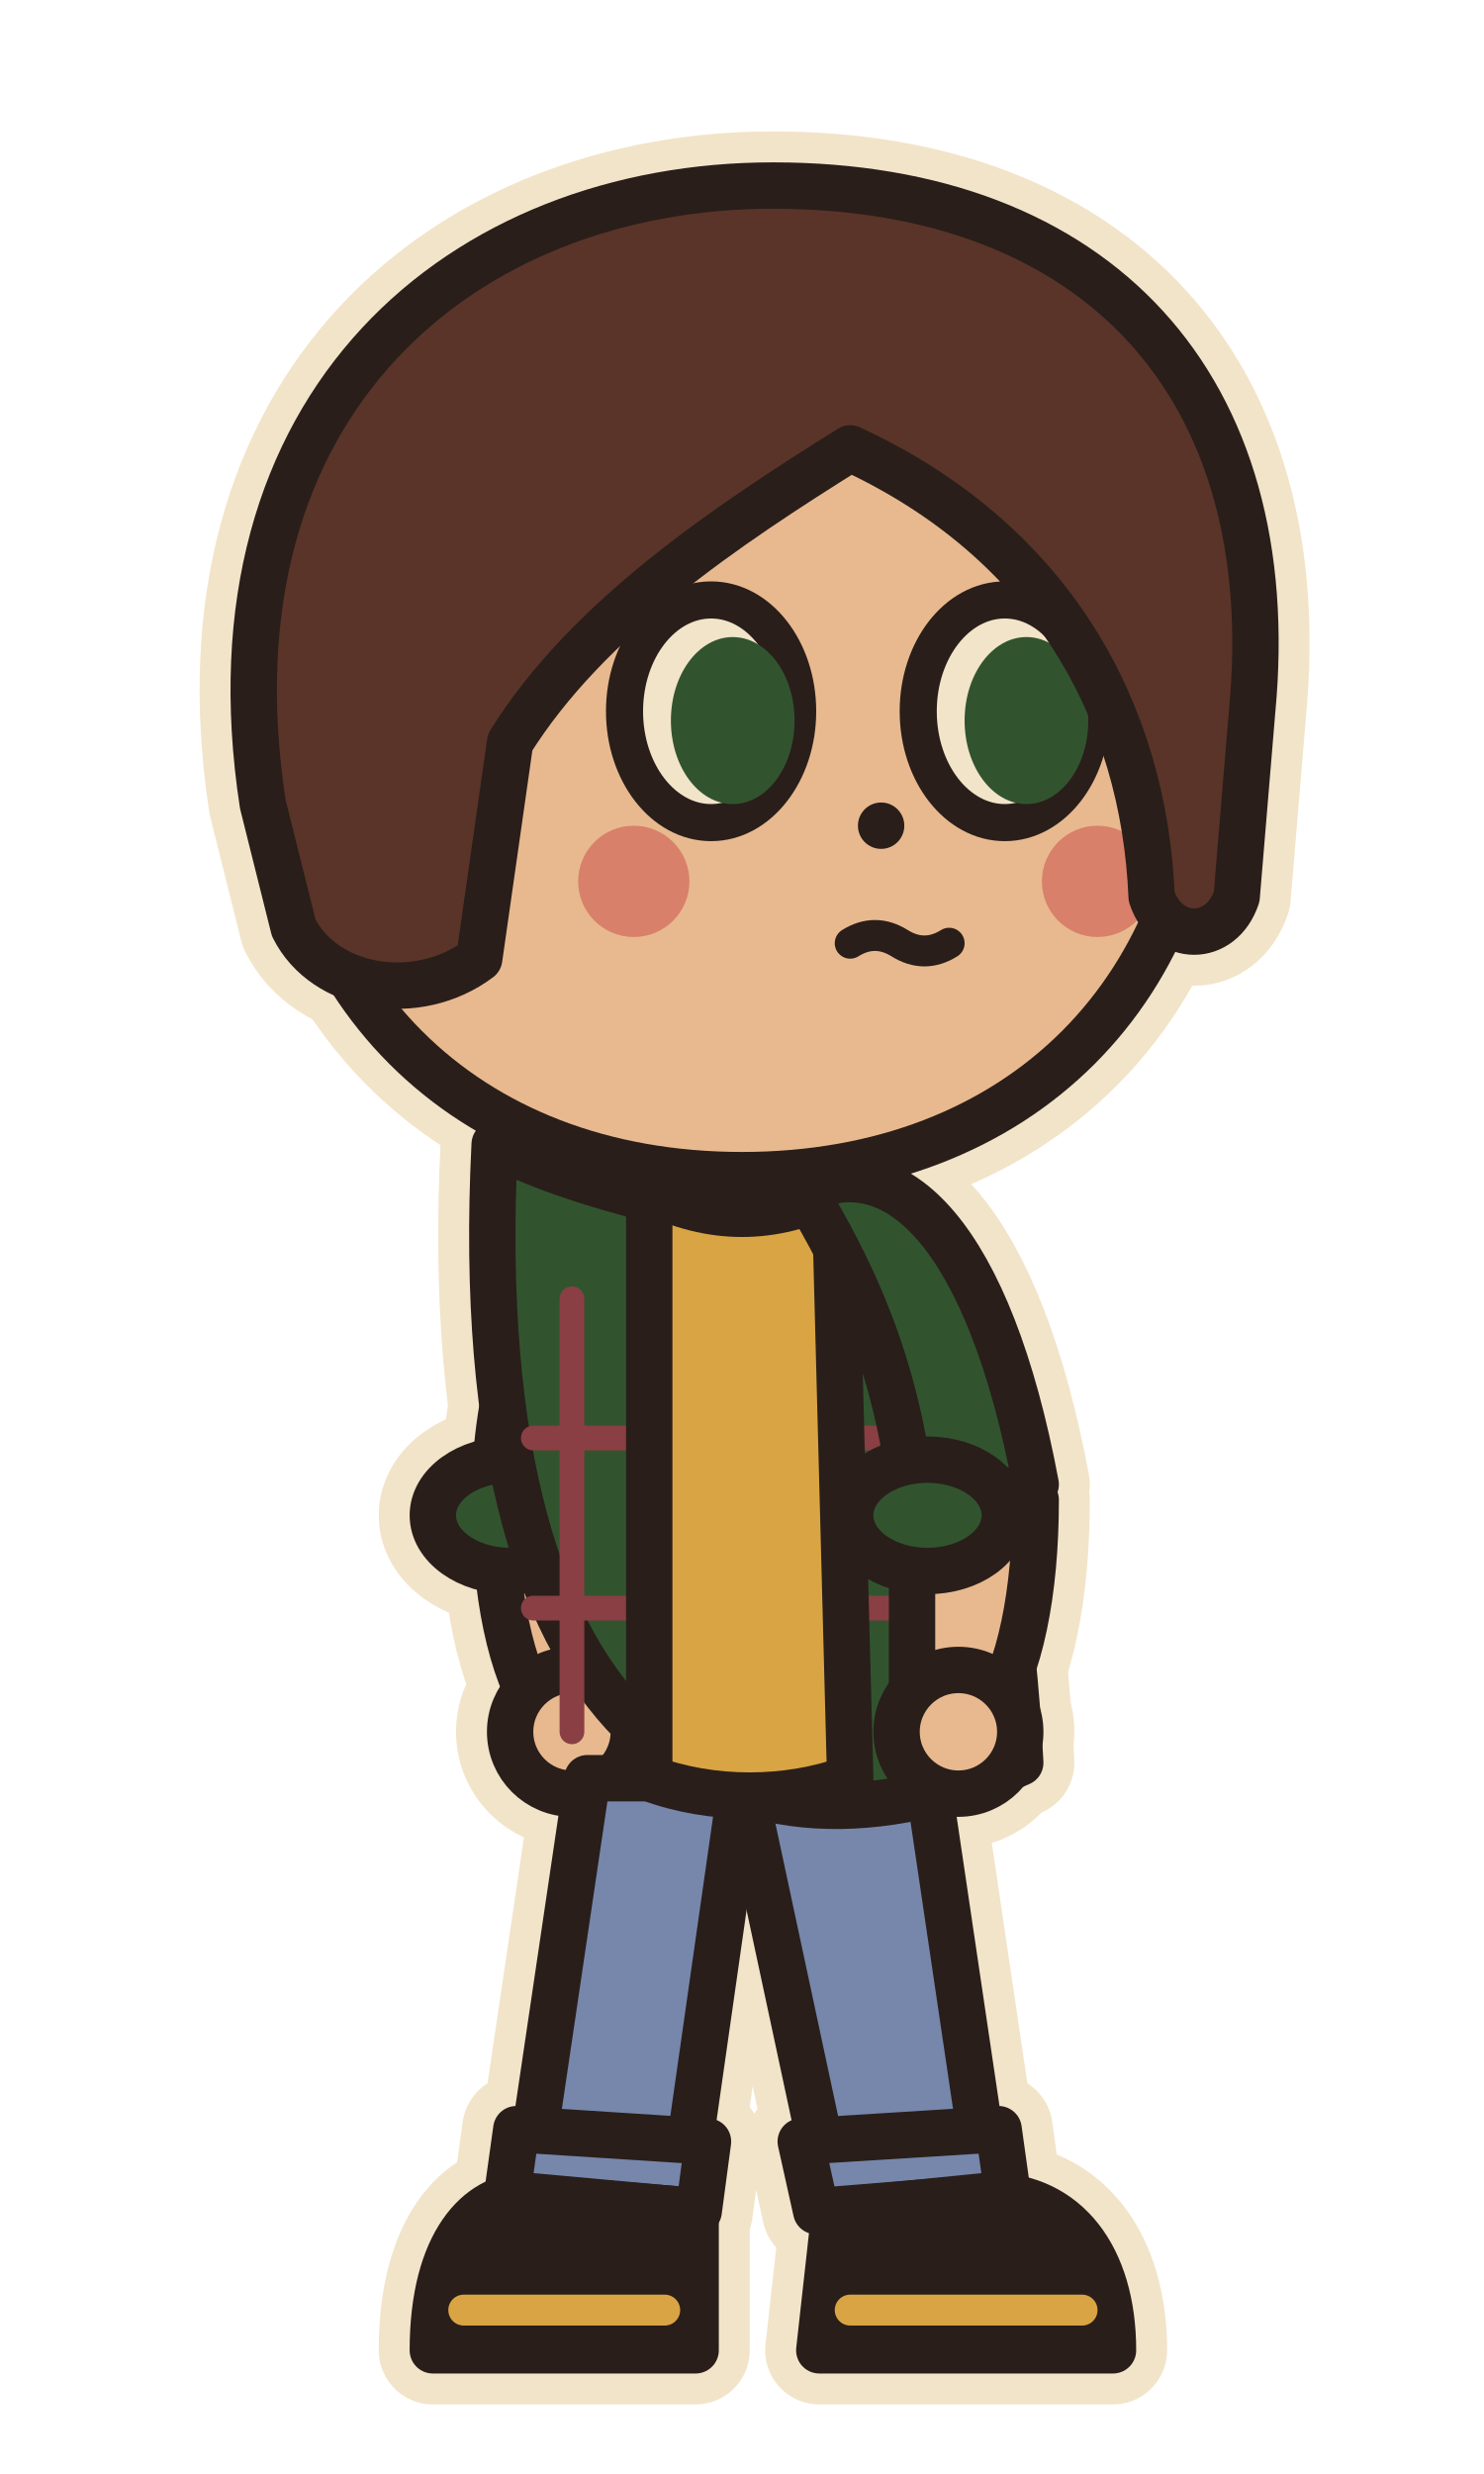
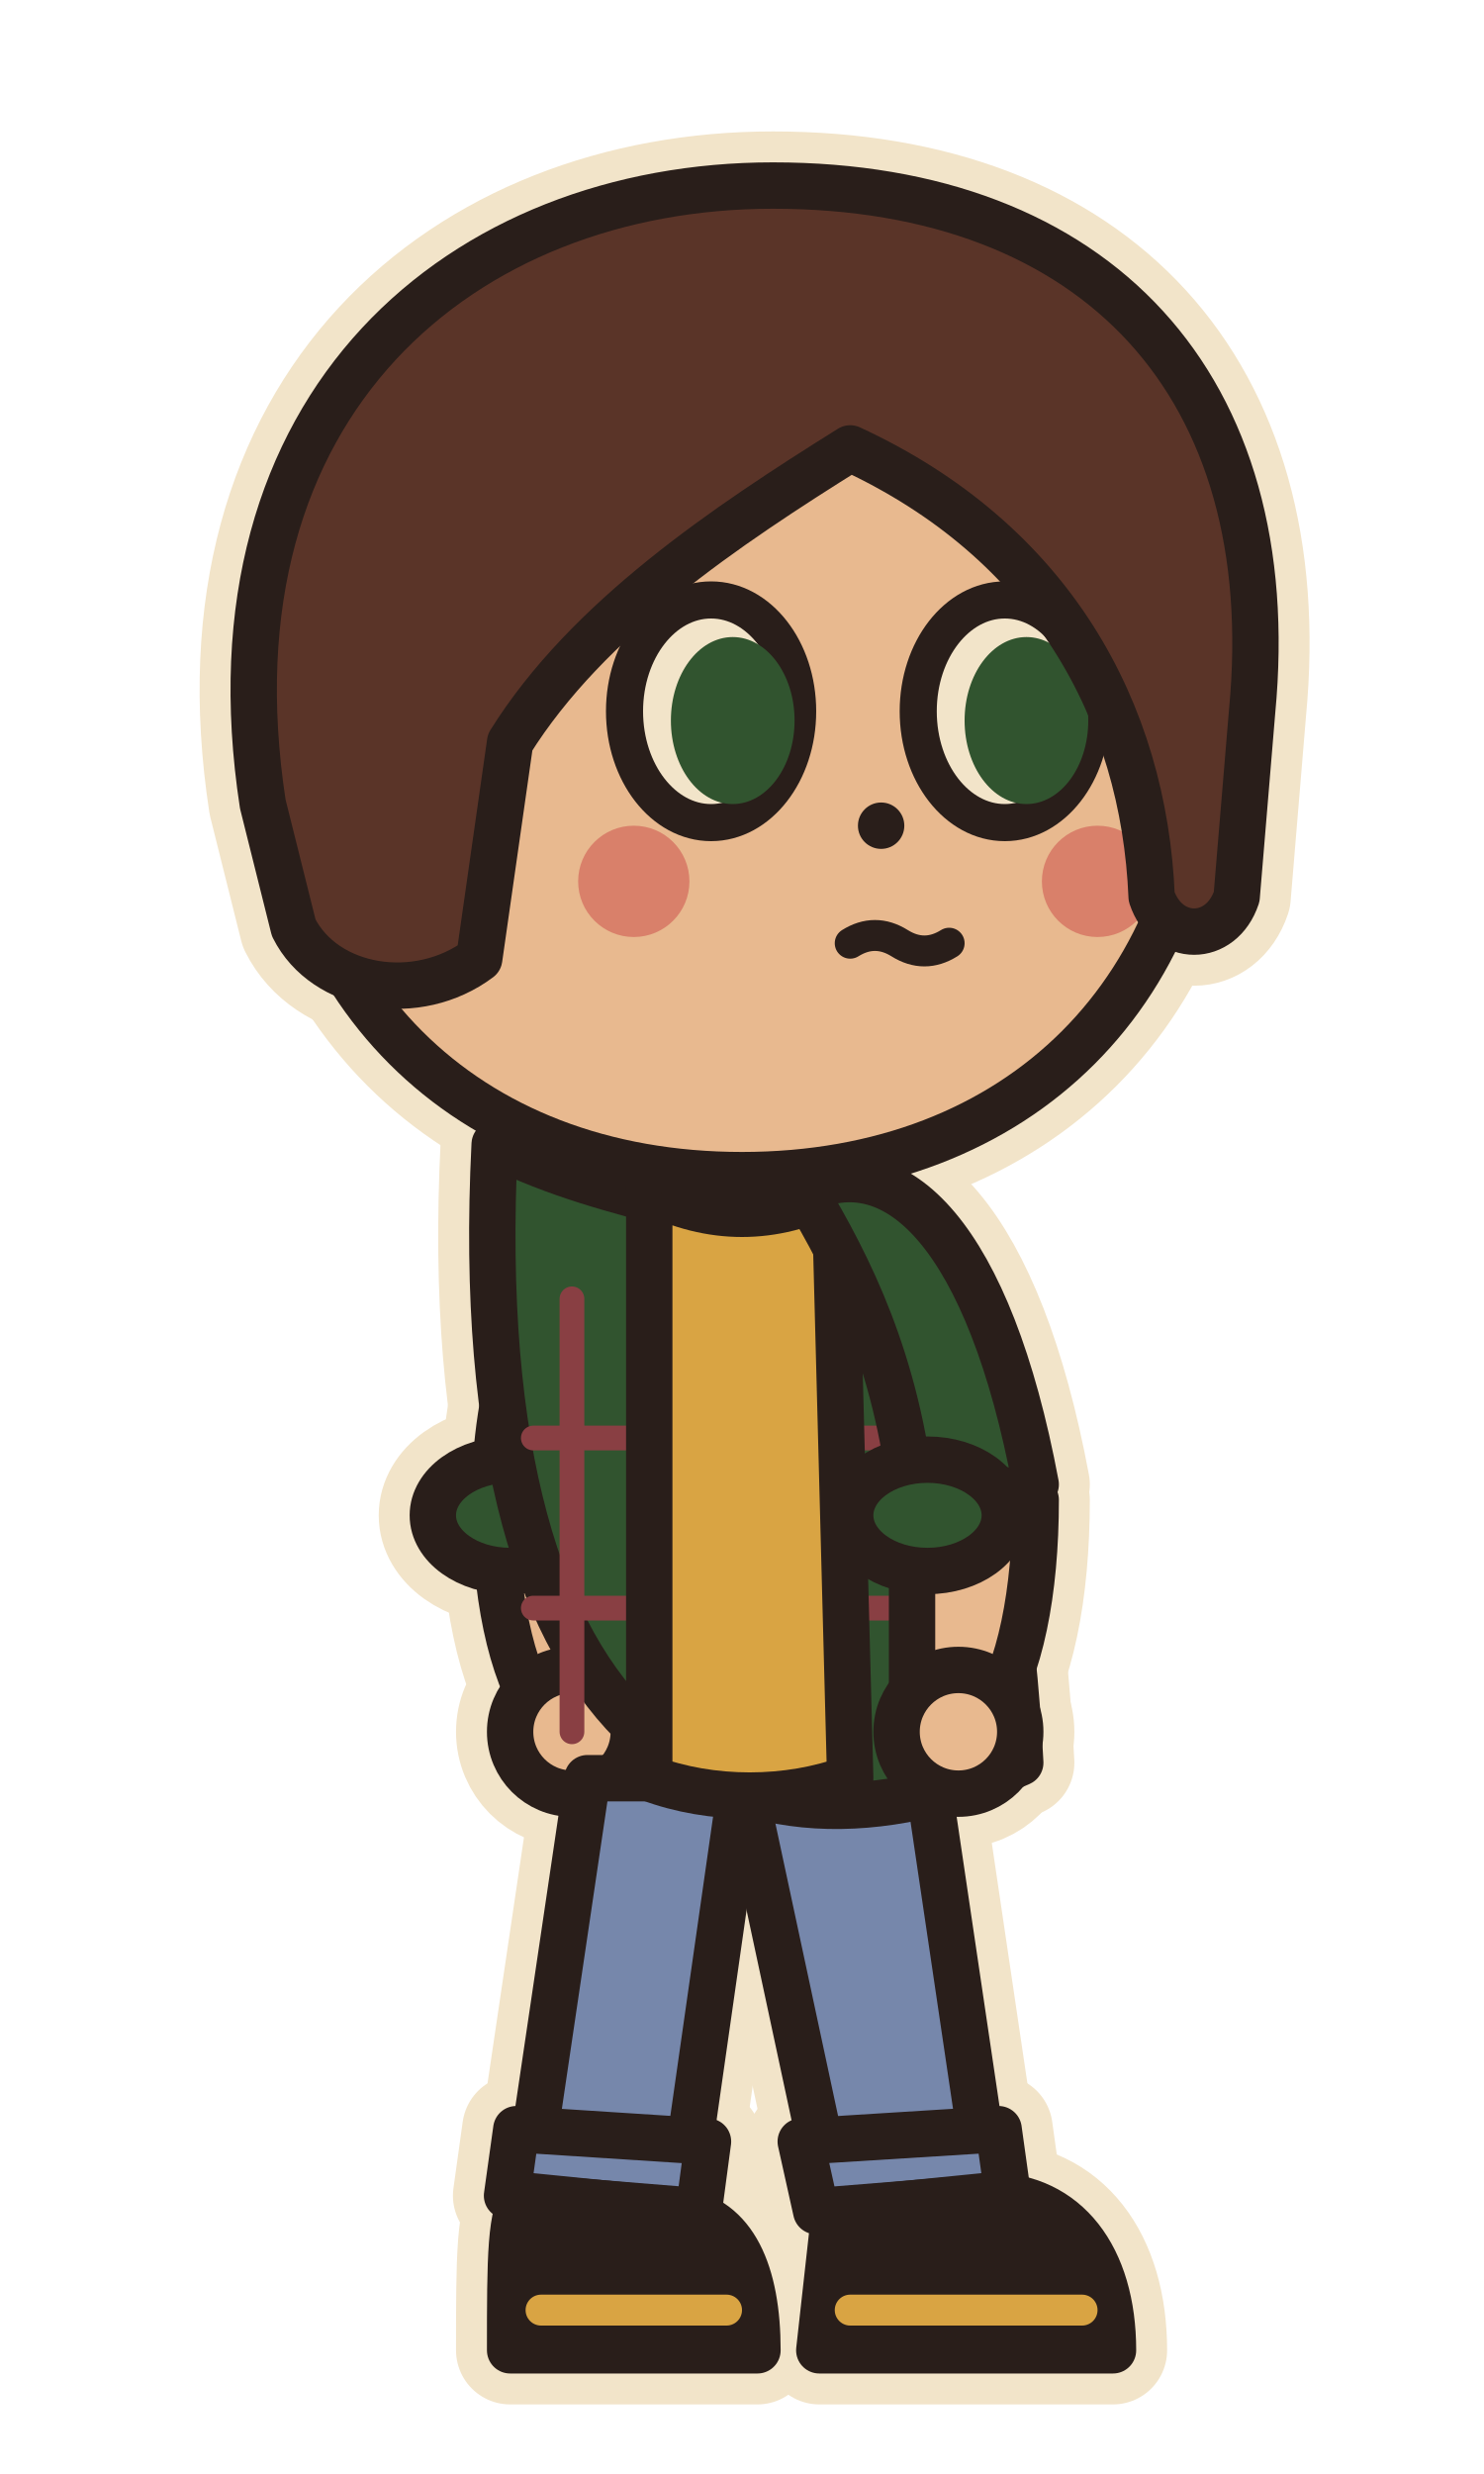
<svg xmlns="http://www.w3.org/2000/svg" viewBox="0 0 96 160" width="96" height="160">
  <g fill="#f2e4c9" stroke="#f2e4c9" stroke-width="7" stroke-linejoin="round" stroke-linecap="round">
    <path d="M 40,76 C 34,82 32,90 32,97 C 35,99 38,99 40,97 C 40,90 42,82 44,78 Z" fill="#f2e4c9" />
    <path d="M 32,97 C 32,103 33,108 35,111 C 37,112 40,111 41,109 C 40,104 40,100 40,97 Z" fill="#f2e4c9" />
    <ellipse cx="33" cy="98" rx="5" ry="3.6" fill="#f2e4c9" />
    <circle cx="37" cy="112" r="4" fill="#f2e4c9" />
    <path d="M 38,115 L 34,142 L 44,143 L 48,115 Z" fill="#f2e4c9" />
    <path d="M 33.4,137.7 L 32.8,142 L 45.2,143 L 45.8,138.5 Z" fill="#f2e4c9" />
-     <path d="M 34,142 L 45,143 L 45,152 L 28,152 C 28,145 31,142 34,142 Z" fill="#f2e4c9" />
+     <path d="M 34,142 L 44,143 C 47.5,143.5 49,147 49,152 L 33,152 C 33,146 33,143 34,142 Z" fill="#f2e4c9" />
    <path d="M 48,115 L 54,143 L 64,142 L 60,115 Z" fill="#f2e4c9" />
    <path d="M 51.8,138.5 L 52.8,143 L 65.2,142 L 64.6,137.7 Z" fill="#f2e4c9" />
    <path d="M 54,143 L 64,142 C 69,142 72,146 72,152 L 53,152 Z" fill="#f2e4c9" />
    <path d="M 32,74 C 48,82 64,74 66,114 C 48,122 30,114 32,74 Z" fill="#f2e4c9" />
    <path d="M 42,77 C 46,79 50,79 54,77 L 55,115 C 51,116.5 46,116.5 42,115 Z" fill="#f2e4c9" />
    <path d="M 52,77 C 58,74 64,80 67,96 C 64,99 61,99 59,97 C 58,88 55,82 52,77 Z" fill="#f2e4c9" />
    <path d="M 59,97 C 62,96 65,96 67,97 C 67,103 66,108 64,111 C 62,112 60,111 59,109 C 59,104 59,100 59,97 Z" fill="#f2e4c9" />
    <ellipse cx="60" cy="98" rx="5" ry="3.6" fill="#f2e4c9" />
    <circle cx="62" cy="112" r="4" fill="#f2e4c9" />
    <path d="M 48,18 C 66,18 78,30 78,46 C 78,64 66,76 48,76 C 30,76 18,64 18,46 C 18,30 30,18 48,18 Z" fill="#f2e4c9" />
    <path d="M 17,52 C 13,26 30,12 50,12 C 71,12 83,25 81,46 L 80,58 C 79,61 75.5,61 74.5,58 C 74,46 68,35 55,29 C 47,34 38,40 33,48 L 31,62 C 27,65 21,64 19,60 Z" fill="#f2e4c9" />
  </g>
  <g stroke="#291e1a" stroke-width="3" stroke-linejoin="round" stroke-linecap="round">
    <path d="M 40,76 C 34,82 32,90 32,97 C 35,99 38,99 40,97 C 40,90 42,82 44,78 Z" fill="#31542f" />
    <path d="M 32,97 C 32,103 33,108 35,111 C 37,112 40,111 41,109 C 40,104 40,100 40,97 Z" fill="#e8b98f" />
    <ellipse cx="33" cy="98" rx="5" ry="3.6" fill="#31542f" />
    <circle cx="37" cy="112" r="4" fill="#e8b98f" />
    <path d="M 38,115 L 34,142 L 44,143 L 48,115 Z" fill="#7687ab" />
    <path d="M 33.4,137.7 L 32.8,142 L 45.2,143 L 45.8,138.5 Z" fill="#7687ab" />
-     <path d="M 34,142 L 45,143 L 45,152 L 28,152 C 28,145 31,142 34,142 Z" fill="#291e1a" />
-     <path d="M 30,149.4 L 43,149.4" fill="none" stroke="#d9a443" stroke-width="2" />
+     <path d="M 34,142 L 44,143 C 47.5,143.5 49,147 49,152 L 33,152 C 33,146 33,143 34,142 Z" fill="#291e1a" />
+     <path d="M 35,149.4 L 47,149.4" fill="none" stroke="#d9a443" stroke-width="2" />
    <path d="M 48,115 L 54,143 L 64,142 L 60,115 Z" fill="#7687ab" />
    <path d="M 51.8,138.5 L 52.8,143 L 65.2,142 L 64.6,137.7 Z" fill="#7687ab" />
    <path d="M 54,143 L 64,142 C 69,142 72,146 72,152 L 53,152 Z" fill="#291e1a" />
    <path d="M 55,149.4 L 70,149.4" fill="none" stroke="#d9a443" stroke-width="2" />
    <path d="M 32,74 C 48,82 64,74 66,114 C 48,122 30,114 32,74 Z" fill="#31542f" />
    <path d="M 37,84 L 37,112" fill="none" stroke="#893f43" stroke-width="1.6" />
    <path d="M 34.5,93 L 42,93" fill="none" stroke="#893f43" stroke-width="1.6" />
    <path d="M 34.5,104 L 42,104" fill="none" stroke="#893f43" stroke-width="1.6" />
    <path d="M 59.5,84 L 59.5,108" fill="none" stroke="#893f43" stroke-width="1.6" />
    <path d="M 55,93 L 62,93" fill="none" stroke="#893f43" stroke-width="1.6" />
    <path d="M 55,104 L 62.5,104" fill="none" stroke="#893f43" stroke-width="1.6" />
    <path d="M 42,77 C 46,79 50,79 54,77 L 55,115 C 51,116.5 46,116.5 42,115 Z" fill="#d9a443" />
    <path d="M 52,77 C 58,74 64,80 67,96 C 64,99 61,99 59,97 C 58,88 55,82 52,77 Z" fill="#31542f" />
    <path d="M 59,97 C 62,96 65,96 67,97 C 67,103 66,108 64,111 C 62,112 60,111 59,109 C 59,104 59,100 59,97 Z" fill="#e8b98f" />
    <ellipse cx="60" cy="98" rx="5" ry="3.6" fill="#31542f" />
    <circle cx="62" cy="112" r="4" fill="#e8b98f" />
    <path d="M 48,18 C 66,18 78,30 78,46 C 78,64 66,76 48,76 C 30,76 18,64 18,46 C 18,30 30,18 48,18 Z" fill="#e8b98f" />
    <circle cx="41" cy="57" r="3.6" fill="#d9806a" stroke="none" />
    <circle cx="71" cy="57" r="3.6" fill="#d9806a" stroke="none" />
    <ellipse cx="46" cy="46" rx="5.6" ry="7.2" fill="#f2e4c9" stroke-width="2.4" />
    <ellipse cx="47.4" cy="46.6" rx="4" ry="5.4" fill="#31542f" stroke="none" />
    <ellipse cx="65" cy="46" rx="5.6" ry="7.2" fill="#f2e4c9" stroke-width="2.4" />
    <ellipse cx="66.4" cy="46.6" rx="4" ry="5.4" fill="#31542f" stroke="none" />
    <circle cx="57" cy="53.4" r="1.5" fill="#291e1a" stroke="none" />
    <path d="M 55,61 Q 56.6,60 58.2,61 Q 59.8,62 61.4,61" fill="none" stroke-width="2" />
    <path d="M 17,52 C 13,26 30,12 50,12 C 71,12 83,25 81,46 L 80,58 C 79,61 75.5,61 74.5,58 C 74,46 68,35 55,29 C 47,34 38,40 33,48 L 31,62 C 27,65 21,64 19,60 Z" fill="#5a3428" />
  </g>
</svg>
